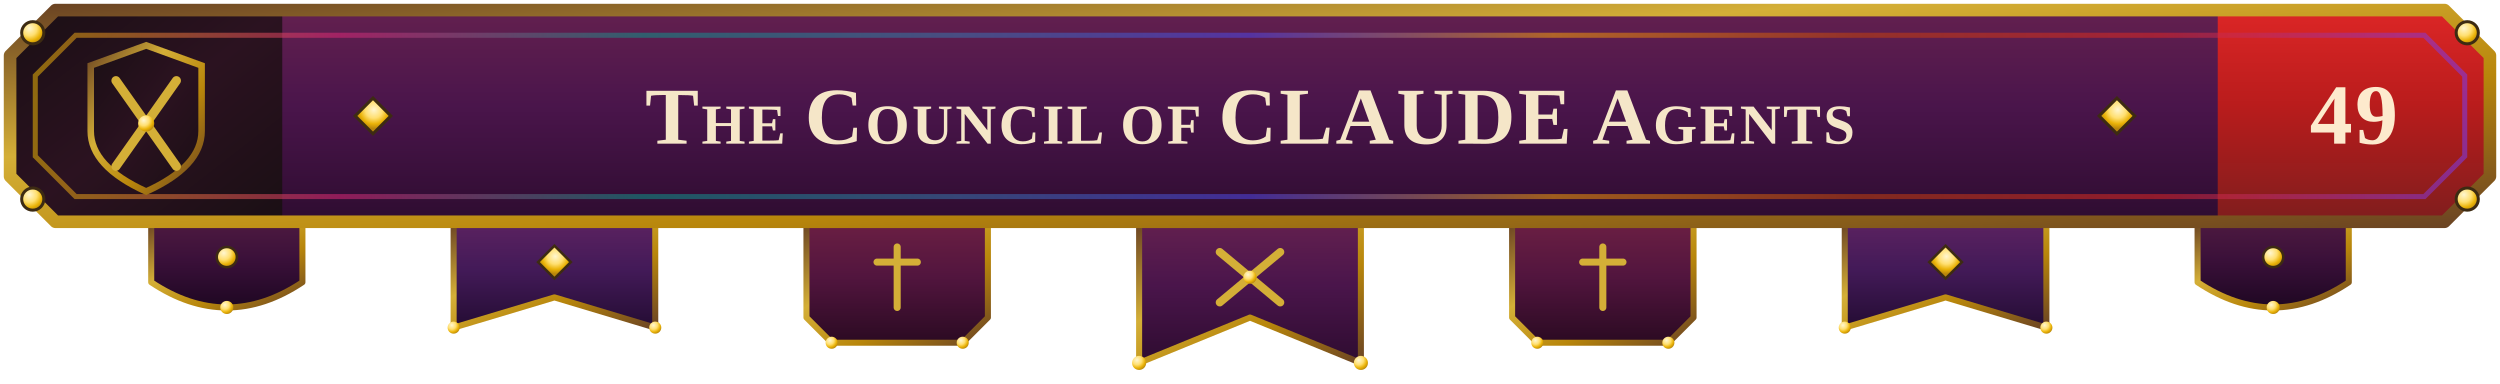
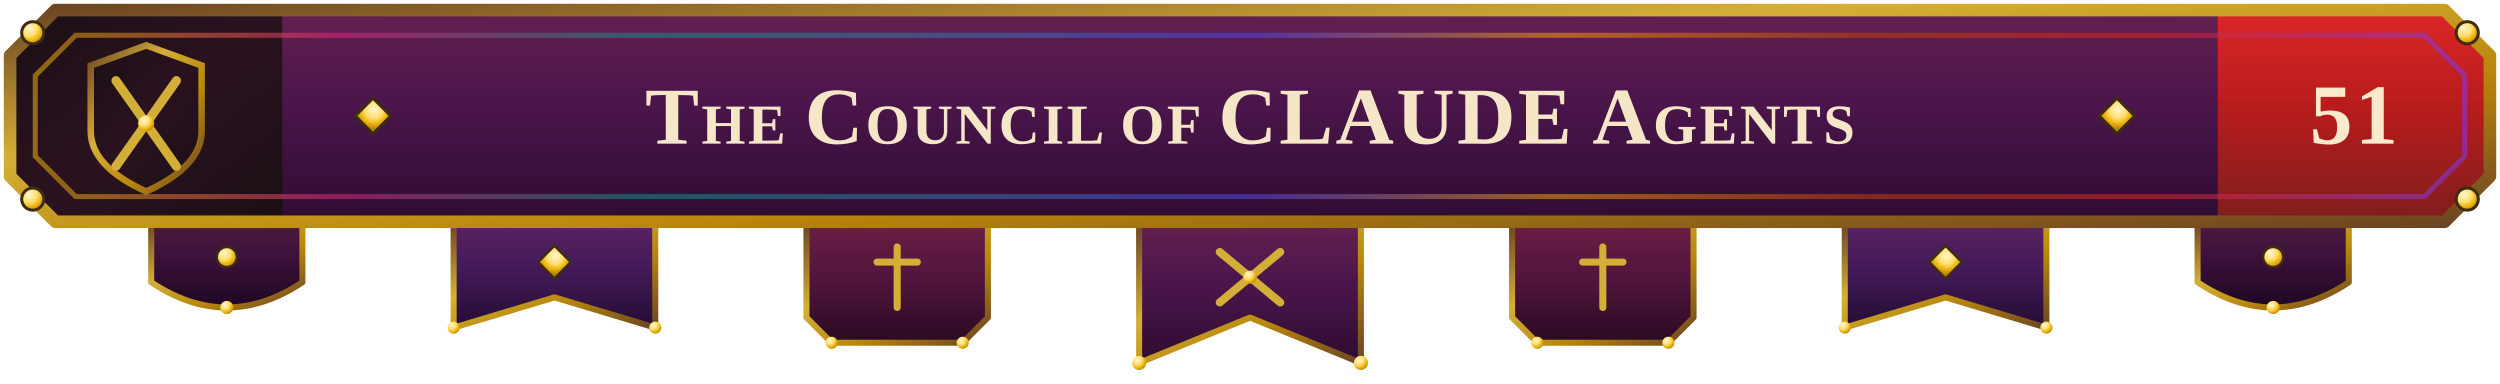
- <svg xmlns="http://www.w3.org/2000/svg" width="372" height="57" viewBox="0 0 496 76" role="img" aria-label="The Council of CLAUDE Agents: 49">
+ <svg xmlns="http://www.w3.org/2000/svg" width="372" height="57" viewBox="0 0 496 76" role="img" aria-label="The Council of CLAUDE Agents: 51">
  <defs>
    <linearGradient id="bdgBgGrad" x1="0%" y1="0%" x2="100%" y2="100%">
      <stop offset="0%" stop-color="#1a0f14" />
      <stop offset="50%" stop-color="#2b1220" />
      <stop offset="100%" stop-color="#1a0f14" />
    </linearGradient>
    <linearGradient id="bdgBronzeGrad" x1="0%" y1="0%" x2="100%" y2="100%">
      <stop offset="0%" stop-color="#6b4423" />
      <stop offset="35%" stop-color="#d4af37" />
      <stop offset="65%" stop-color="#b8860b" />
      <stop offset="100%" stop-color="#6b4423" />
    </linearGradient>
    <linearGradient id="bdgCouncilGrad" x1="0%" y1="0%" x2="100%" y2="0%">
      <stop offset="0%" stop-color="#eab308" />
      <stop offset="12.5%" stop-color="#db2777" />
      <stop offset="25%" stop-color="#0d9488" />
      <stop offset="37.5%" stop-color="#3776ab" />
      <stop offset="50%" stop-color="#4f46e5" />
      <stop offset="62.5%" stop-color="#f59e0b" />
      <stop offset="75%" stop-color="#c2410c" />
      <stop offset="87.5%" stop-color="#dc2626" />
      <stop offset="100%" stop-color="#7c3aed" />
    </linearGradient>
    <linearGradient id="bdgPlumGrad" x1="0%" y1="0%" x2="0%" y2="100%">
      <stop offset="0%" stop-color="#63204f" />
      <stop offset="45%" stop-color="#4a154b" />
      <stop offset="100%" stop-color="#2e0c30" />
    </linearGradient>
    <linearGradient id="bdgCountGrad" x1="0%" y1="0%" x2="0%" y2="100%">
      <stop offset="0%" stop-color="#dc2626" />
      <stop offset="45%" stop-color="#b91c1c" />
      <stop offset="100%" stop-color="#7f1d1d" />
    </linearGradient>
    <radialGradient id="bdgGemGrad" cx="35%" cy="30%" r="75%">
      <stop offset="0%" stop-color="#fff6d0" />
      <stop offset="45%" stop-color="#ffdf70" />
      <stop offset="75%" stop-color="#eab308" />
      <stop offset="100%" stop-color="#b8860b" />
    </radialGradient>
    <linearGradient id="penPlumDeep" x1="0%" y1="0%" x2="0%" y2="100%">
      <stop offset="0%" stop-color="#4e1a40" />
      <stop offset="45%" stop-color="#3a1039" />
      <stop offset="100%" stop-color="#1e0722" />
    </linearGradient>
    <linearGradient id="penPlumWarm" x1="0%" y1="0%" x2="0%" y2="100%">
      <stop offset="0%" stop-color="#6b1f43" />
      <stop offset="45%" stop-color="#52153e" />
      <stop offset="100%" stop-color="#2b0a22" />
    </linearGradient>
    <linearGradient id="penPlumCool" x1="0%" y1="0%" x2="0%" y2="100%">
      <stop offset="0%" stop-color="#5b2260" />
      <stop offset="45%" stop-color="#431a58" />
      <stop offset="100%" stop-color="#240c33" />
    </linearGradient>
  </defs>
  <path d="M 11 2 L 485 2 L 494 11 L 494 35 L 485 44 L 11 44 L 2 35 L 2 11 Z" fill="url(#bdgPlumGrad)" />
  <path d="M 11 2 L 56 2 L 56 44 L 11 44 L 2 35 L 2 11 Z" fill="url(#bdgBgGrad)" />
  <line x1="56" y1="3" x2="56" y2="43" stroke="url(#bdgBronzeGrad)" stroke-width="1.5" />
  <path d="M 440 2 L 485 2 L 494 11 L 494 35 L 485 44 L 440 44 Z" fill="url(#bdgCountGrad)" />
  <line x1="440" y1="3" x2="440" y2="43" stroke="url(#bdgBronzeGrad)" stroke-width="1.5" />
  <path d="M 15 7 L 481 7 L 489 15 L 489 31 L 481 39 L 15 39 L 7 31 L 7 15 Z" fill="none" stroke="url(#bdgCouncilGrad)" stroke-width="1" opacity="0.55" />
  <g stroke="url(#bdgBronzeGrad)" stroke-width="1.2" stroke-linejoin="round">
    <path d="M 30 44 L 60 44 L 60 56 Q 45 66 30 56 Z" fill="url(#penPlumDeep)" />
    <path d="M 90 44 L 130 44 L 130 65 L 110 59 L 90 65 Z" fill="url(#penPlumCool)" />
    <path d="M 160 44 L 196 44 L 196 63 L 191 68 L 165 68 L 160 63 Z" fill="url(#penPlumWarm)" />
    <path d="M 226 44 L 270 44 L 270 72 L 248 63 L 226 72 Z" fill="url(#bdgPlumGrad)" />
    <path d="M 300 44 L 336 44 L 336 63 L 331 68 L 305 68 L 300 63 Z" fill="url(#penPlumWarm)" />
    <path d="M 366 44 L 406 44 L 406 65 L 386 59 L 366 65 Z" fill="url(#penPlumCool)" />
    <path d="M 436 44 L 466 44 L 466 56 Q 451 66 436 56 Z" fill="url(#penPlumDeep)" />
  </g>
  <g fill="url(#bdgGemGrad)">
    <circle cx="45" cy="61" r="1.3" />
    <circle cx="451" cy="61" r="1.3" />
    <circle cx="90" cy="65" r="1.2" />
    <circle cx="130" cy="65" r="1.2" />
    <circle cx="366" cy="65" r="1.2" />
    <circle cx="406" cy="65" r="1.2" />
    <circle cx="165" cy="68" r="1.2" />
    <circle cx="191" cy="68" r="1.2" />
    <circle cx="305" cy="68" r="1.2" />
    <circle cx="331" cy="68" r="1.2" />
    <circle cx="226" cy="72" r="1.4" />
    <circle cx="270" cy="72" r="1.4" />
  </g>
  <g fill="url(#bdgGemGrad)" stroke="#3d2b12" stroke-width="0.5">
    <circle cx="45" cy="51" r="2" />
    <circle cx="451" cy="51" r="2" />
    <rect width="4.6" height="4.6" transform="translate(110,52) rotate(45) translate(-2.3,-2.3)" />
    <rect width="4.6" height="4.6" transform="translate(386,52) rotate(45) translate(-2.3,-2.3)" />
  </g>
  <g stroke="#d4af37" stroke-width="1.4" stroke-linecap="round">
    <line x1="178" y1="49" x2="178" y2="61" />
    <line x1="174" y1="52" x2="182" y2="52" />
    <line x1="318" y1="49" x2="318" y2="61" />
    <line x1="314" y1="52" x2="322" y2="52" />
  </g>
  <path d="M 242 50 L 254 60 M 254 50 L 242 60" stroke="#d4af37" stroke-width="1.6" stroke-linecap="round" />
  <circle cx="248" cy="55" r="1.3" fill="url(#bdgGemGrad)" />
  <path d="M 11 2 L 485 2 L 494 11 L 494 35 L 485 44 L 11 44 L 2 35 L 2 11 Z" fill="none" stroke="url(#bdgBronzeGrad)" stroke-width="2.5" stroke-linejoin="round" />
  <path d="M 29 9 L 40 13 L 40 26 Q 40 33 29 38 Q 18 33 18 26 L 18 13 Z" fill="url(#bdgBgGrad)" stroke="url(#bdgBronzeGrad)" stroke-width="1.3" />
  <path d="M 23 16 L 35 33 M 35 16 L 23 33" stroke="#d4af37" stroke-width="1.8" stroke-linecap="round" />
  <circle cx="29" cy="24.5" r="1.6" fill="url(#bdgGemGrad)" />
  <rect width="5" height="5" fill="url(#bdgGemGrad)" stroke="#3d2b12" stroke-width="0.6" transform="translate(74,23) rotate(45) translate(-2.5,-2.5)" />
  <rect width="5" height="5" fill="url(#bdgGemGrad)" stroke="#3d2b12" stroke-width="0.6" transform="translate(420,23) rotate(45) translate(-2.5,-2.5)" />
  <g fill="url(#bdgGemGrad)" stroke="#3d2b12" stroke-width="0.6">
    <circle cx="6.5" cy="6.5" r="2.2" />
    <circle cx="489.5" cy="6.5" r="2.2" />
    <circle cx="489.5" cy="39.5" r="2.2" />
    <circle cx="6.5" cy="39.5" r="2.2" />
  </g>
  <text x="248" y="28.5" text-anchor="middle" fill="#f5e6c8" font-family="Cinzel, Georgia, 'Times New Roman', serif" font-size="16" font-weight="700" letter-spacing="0.5" style="font-variant: small-caps">The Council of CLAUDE Agents</text>
-   <text x="467" y="28.5" text-anchor="middle" fill="#fdeacd" font-family="Cinzel, Georgia, 'Times New Roman', serif" font-size="17" font-weight="700" letter-spacing="0.5">49</text>
+   <text x="467" y="28.5" text-anchor="middle" fill="#fdeacd" font-family="Cinzel, Georgia, 'Times New Roman', serif" font-size="17" font-weight="700" letter-spacing="0.5">51</text>
</svg>
